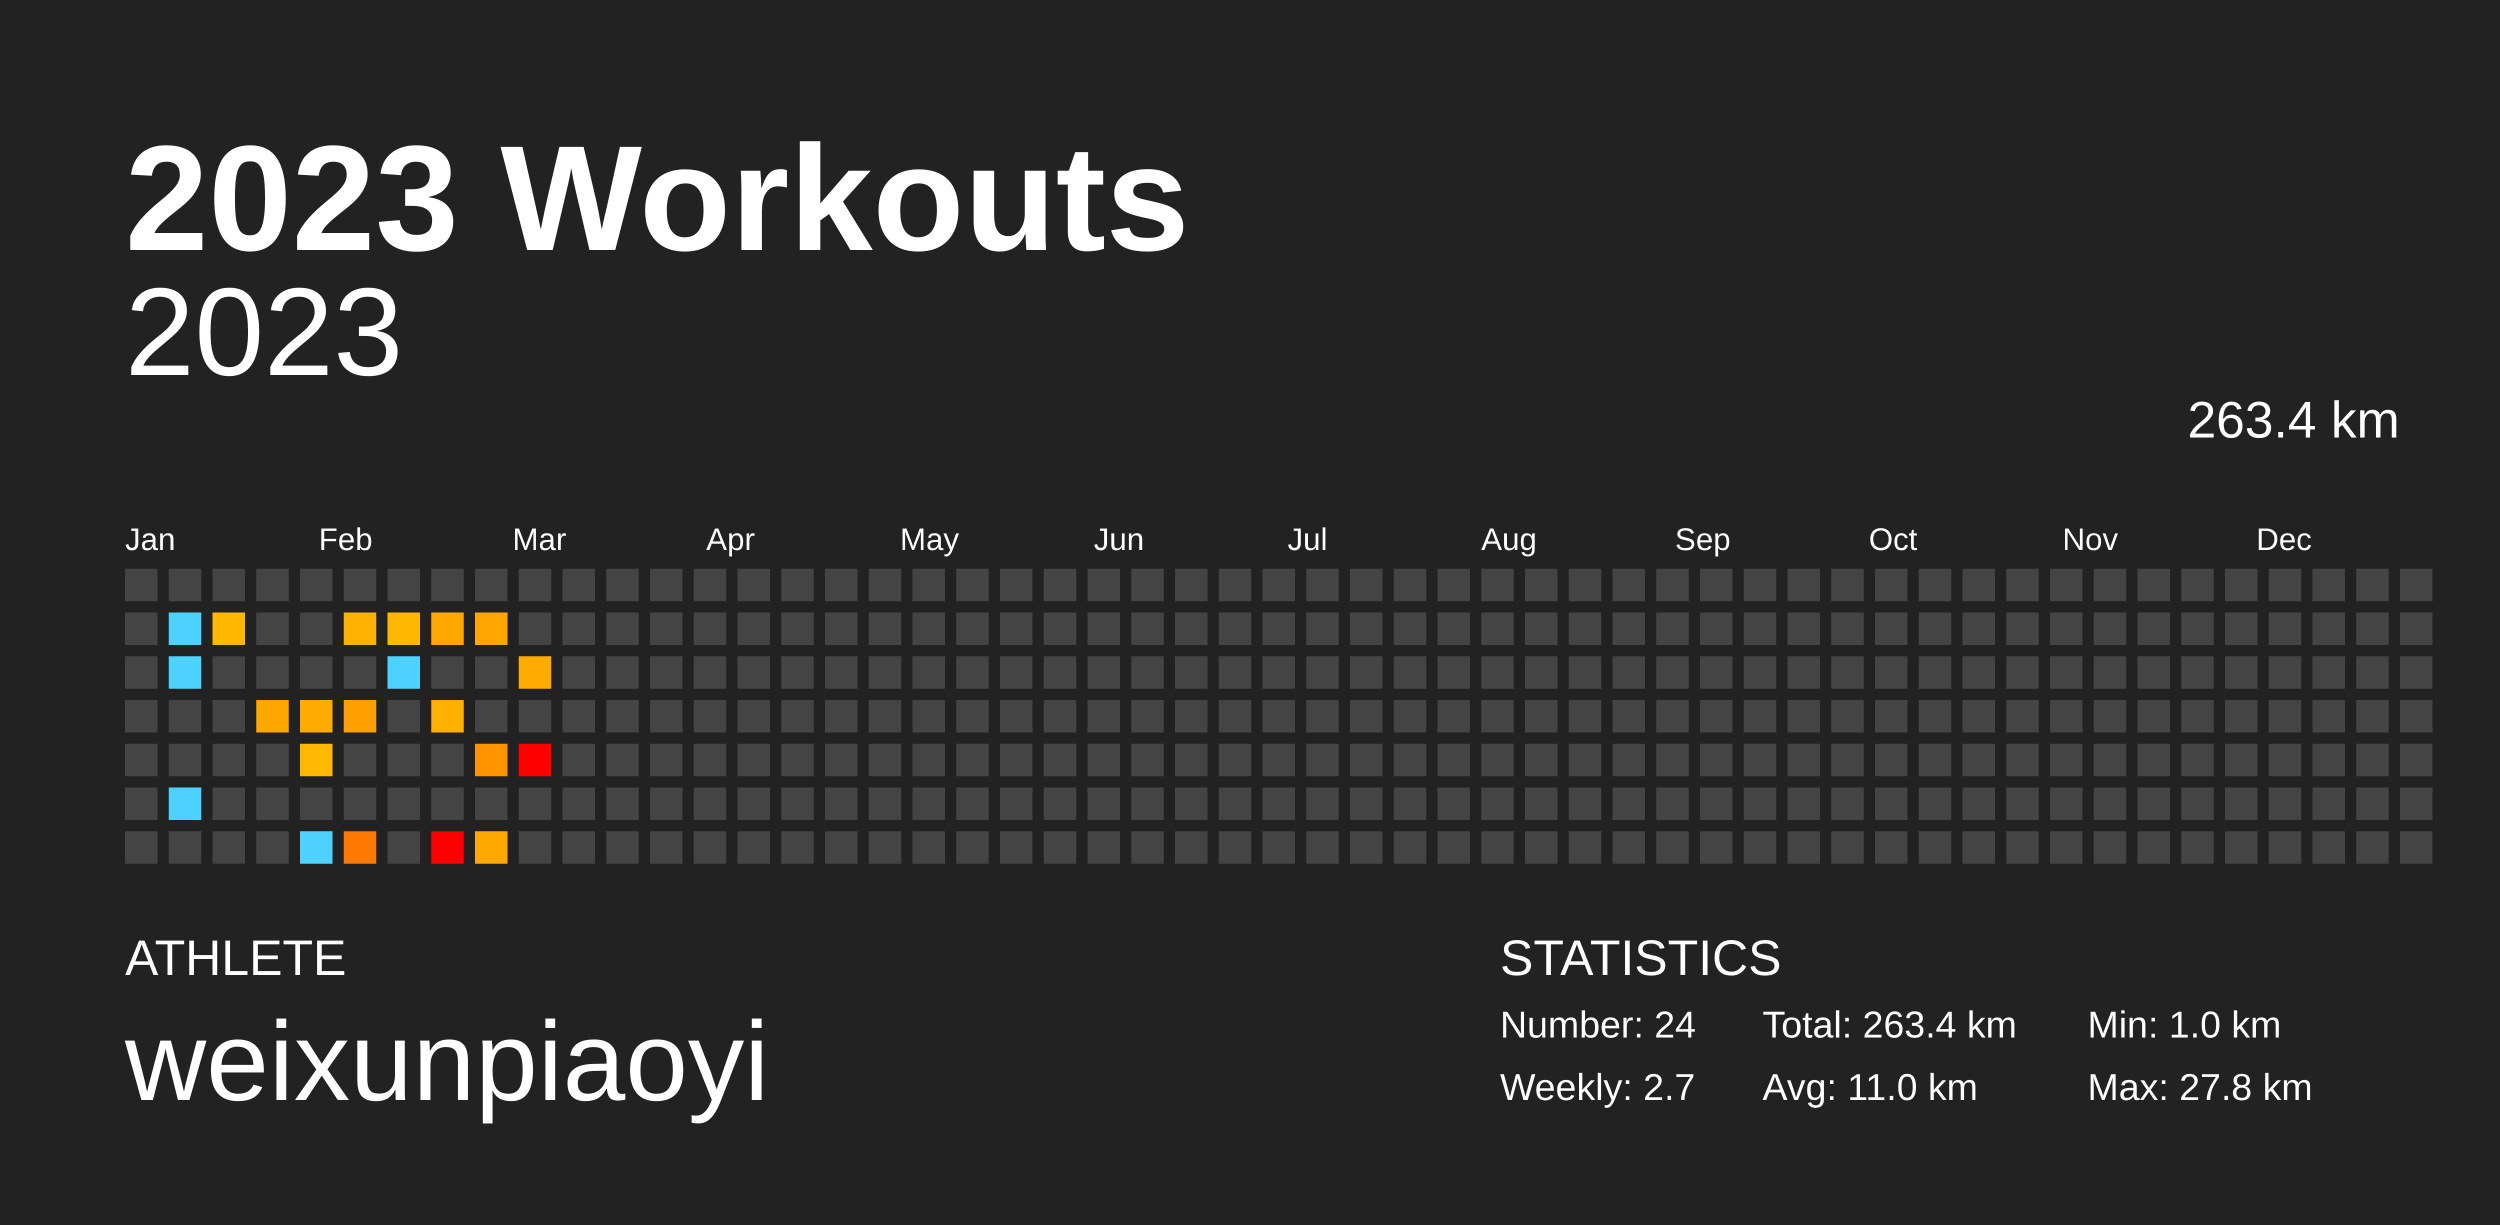
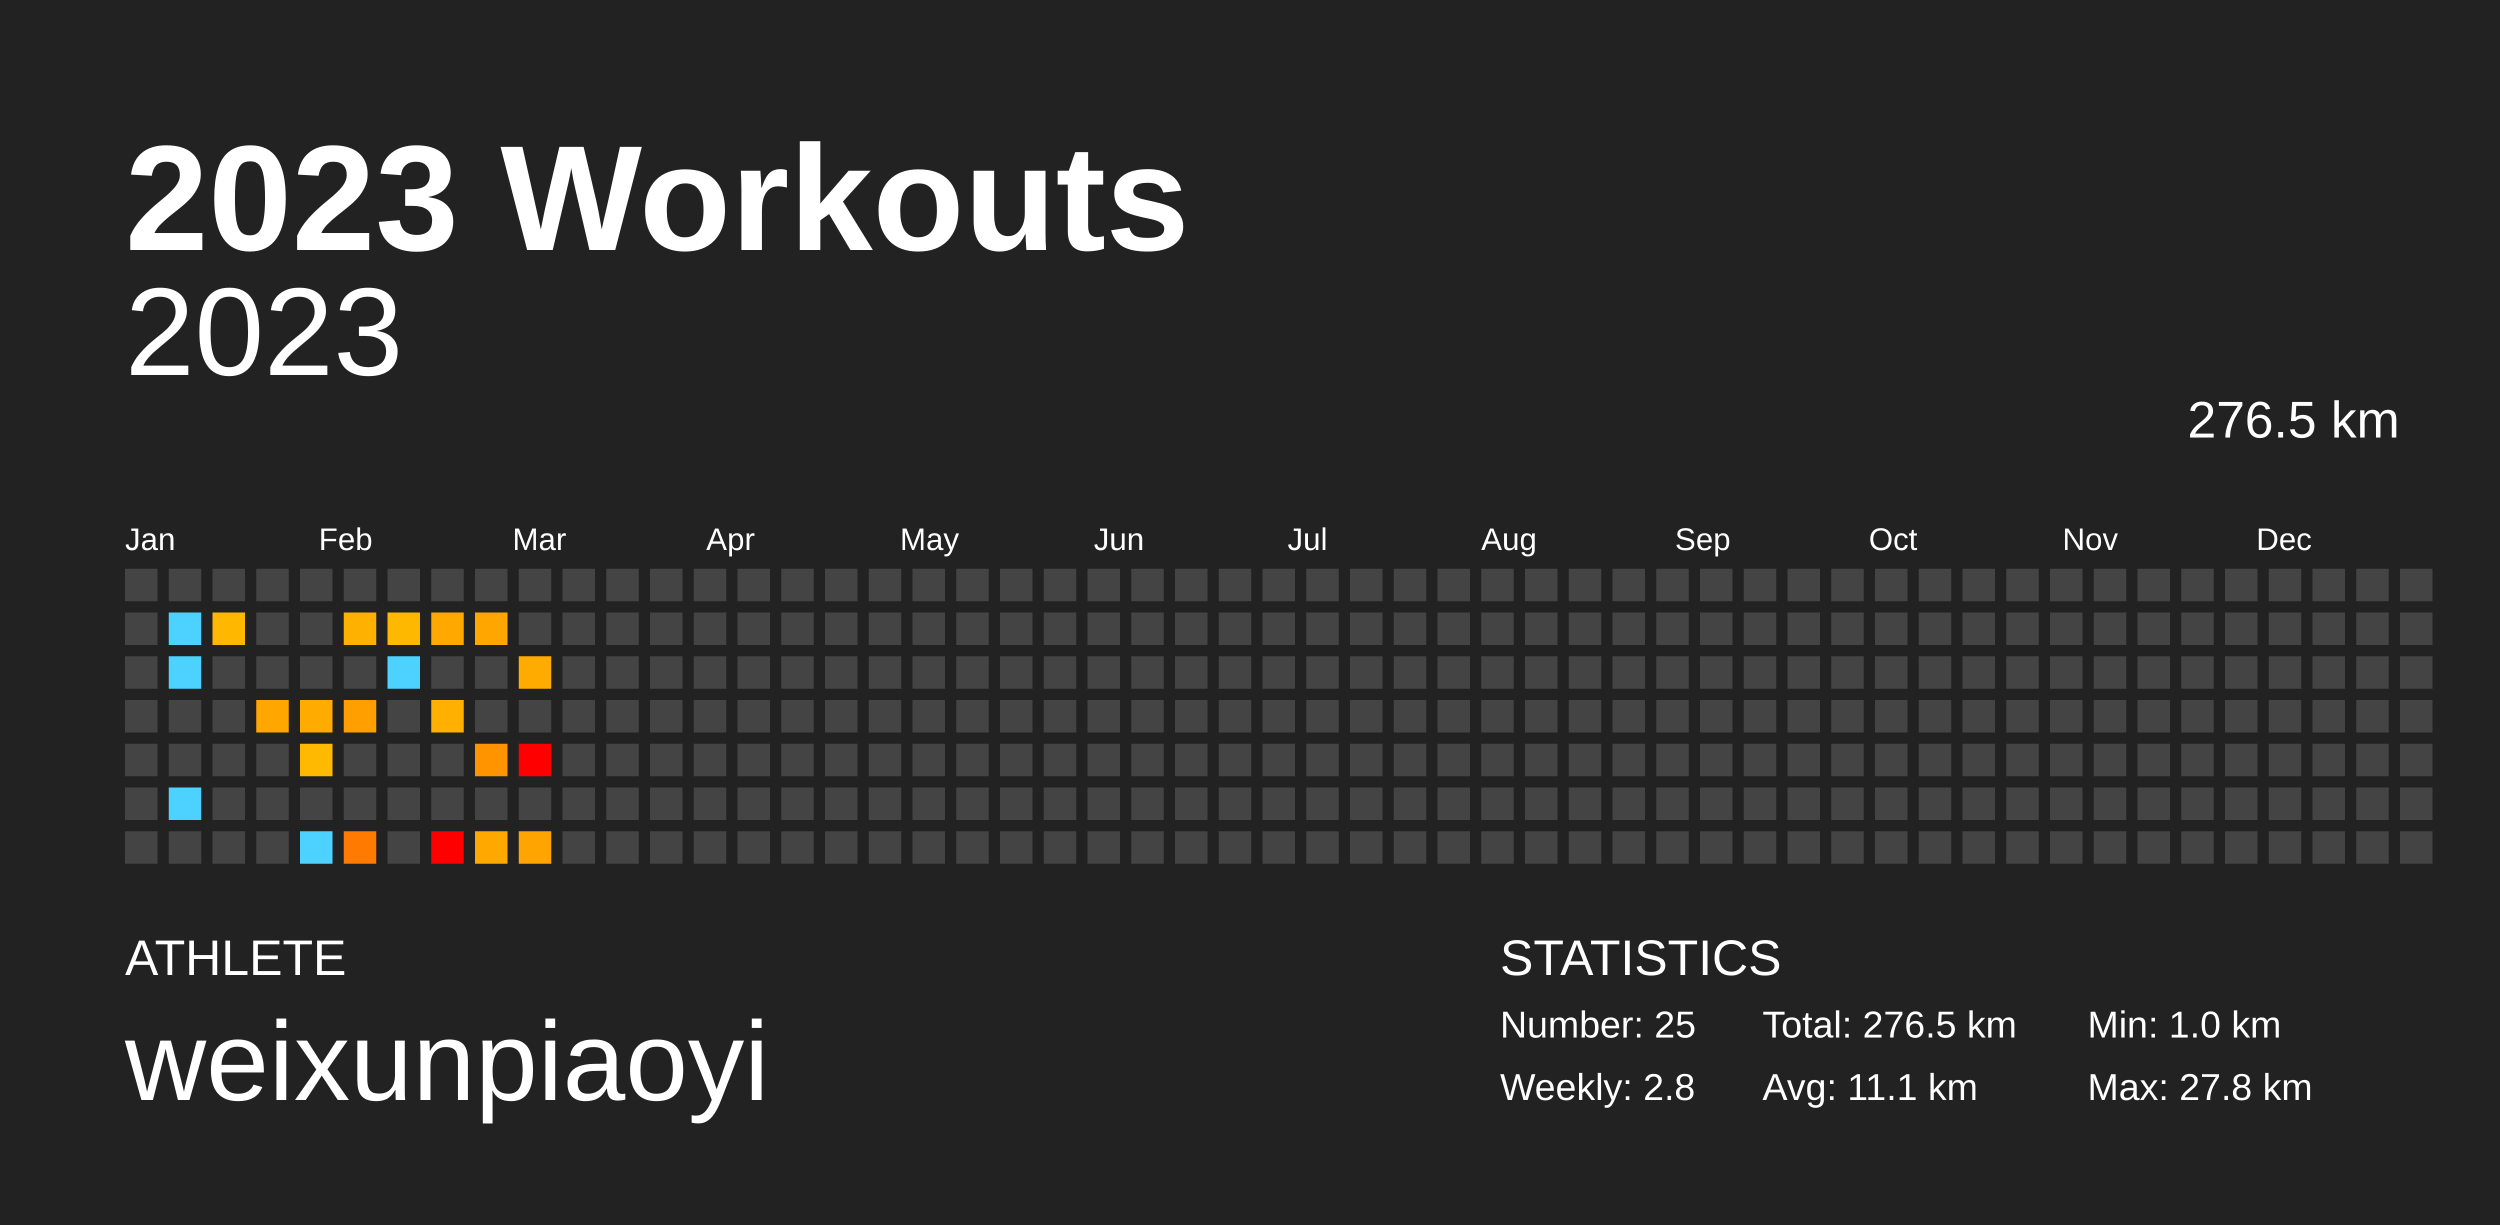
<svg xmlns="http://www.w3.org/2000/svg" baseProfile="full" height="98mm" version="1.1" viewBox="0,0,200,98" width="200mm">
  <defs />
  <rect fill="#222222" height="98" width="200" x="0" y="0" />
  <text fill="#FFFFFF" style="font-size:12px; font-family:Arial; font-weight:bold;" x="10" y="20">2023 Workouts</text>
  <text fill="#FFFFFF" style="font-size:4px; font-family:Arial" x="10" y="78">ATHLETE</text>
  <text fill="#FFFFFF" style="font-size:9px; font-family:Arial" x="10" y="88">weixunpiaoyi</text>
  <text fill="#FFFFFF" style="font-size:4px; font-family:Arial" x="120" y="78">STATISTICS</text>
-   <text fill="#FFFFFF" style="font-size:3px; font-family:Arial" x="120" y="83">Number: 24</text>
-   <text fill="#FFFFFF" style="font-size:3px; font-family:Arial" x="120" y="88">Weekly: 2.7</text>
-   <text fill="#FFFFFF" style="font-size:3px; font-family:Arial" x="141" y="83">Total: 263.4 km</text>
-   <text fill="#FFFFFF" style="font-size:3px; font-family:Arial" x="141" y="88">Avg: 11.0 km</text>
+   <text fill="#FFFFFF" style="font-size:3px; font-family:Arial" x="120" y="83">Number: 25</text>
+   <text fill="#FFFFFF" style="font-size:3px; font-family:Arial" x="120" y="88">Weekly: 2.8</text>
+   <text fill="#FFFFFF" style="font-size:3px; font-family:Arial" x="141" y="83">Total: 276.5 km</text>
+   <text fill="#FFFFFF" style="font-size:3px; font-family:Arial" x="141" y="88">Avg: 11.1 km</text>
  <text fill="#FFFFFF" style="font-size:3px; font-family:Arial" x="167" y="83">Min: 1.0 km</text>
  <text fill="#FFFFFF" style="font-size:3px; font-family:Arial" x="167" y="88">Max: 27.8 km</text>
  <text alignment-baseline="hanging" fill="#FFFFFF" style="font-size:10.0px; font-family:Arial;" x="10" y="30">2023</text>
-   <text alignment-baseline="hanging" fill="#FFFFFF" style="font-size:4.125px; font-family:Arial;" x="175" y="35">263.4 km</text>
+   <text alignment-baseline="hanging" fill="#FFFFFF" style="font-size:4.125px; font-family:Arial;" x="175" y="35">276.5 km</text>
  <text fill="#FFFFFF" style="font-size:2.5px; font-family:Arial" x="10.0" y="44">Jan</text>
  <text fill="#FFFFFF" style="font-size:2.5px; font-family:Arial" x="25.5" y="44">Feb</text>
  <text fill="#FFFFFF" style="font-size:2.5px; font-family:Arial" x="41.0" y="44">Mar</text>
  <text fill="#FFFFFF" style="font-size:2.5px; font-family:Arial" x="56.5" y="44">Apr</text>
  <text fill="#FFFFFF" style="font-size:2.5px; font-family:Arial" x="72.0" y="44">May</text>
  <text fill="#FFFFFF" style="font-size:2.5px; font-family:Arial" x="87.5" y="44">Jun</text>
  <text fill="#FFFFFF" style="font-size:2.5px; font-family:Arial" x="103.0" y="44">Jul</text>
  <text fill="#FFFFFF" style="font-size:2.5px; font-family:Arial" x="118.5" y="44">Aug</text>
  <text fill="#FFFFFF" style="font-size:2.5px; font-family:Arial" x="134.0" y="44">Sep</text>
  <text fill="#FFFFFF" style="font-size:2.5px; font-family:Arial" x="149.5" y="44">Oct</text>
  <text fill="#FFFFFF" style="font-size:2.5px; font-family:Arial" x="165.0" y="44">Nov</text>
  <text fill="#FFFFFF" style="font-size:2.5px; font-family:Arial" x="180.5" y="44">Dec</text>
  <rect fill="#444444" height="2.6" width="2.6" x="10.0" y="45.5" />
  <rect fill="#444444" height="2.6" width="2.6" x="10.0" y="49.0" />
  <rect fill="#444444" height="2.6" width="2.6" x="10.0" y="52.5" />
  <rect fill="#444444" height="2.6" width="2.6" x="10.0" y="56.0" />
  <rect fill="#444444" height="2.6" width="2.6" x="10.0" y="59.5" />
  <rect fill="#444444" height="2.6" width="2.6" x="10.0" y="63.0" />
  <rect fill="#444444" height="2.6" width="2.6" x="10.0" y="66.5" />
  <rect fill="#444444" height="2.6" width="2.6" x="13.5" y="45.5" />
  <rect fill="#4dd2ff" height="2.6" width="2.6" x="13.5" y="49.0" />
  <rect fill="#4dd2ff" height="2.6" width="2.6" x="13.5" y="52.5" />
  <rect fill="#444444" height="2.6" width="2.6" x="13.5" y="56.0" />
  <rect fill="#444444" height="2.6" width="2.6" x="13.5" y="59.5" />
  <rect fill="#4dd2ff" height="2.6" width="2.6" x="13.5" y="63.0" />
  <rect fill="#444444" height="2.6" width="2.6" x="13.5" y="66.5" />
  <rect fill="#444444" height="2.6" width="2.6" x="17.0" y="45.5" />
  <rect fill="#ffb700" height="2.6" width="2.6" x="17.0" y="49.0" />
  <rect fill="#444444" height="2.6" width="2.6" x="17.0" y="52.5" />
  <rect fill="#444444" height="2.6" width="2.6" x="17.0" y="56.0" />
  <rect fill="#444444" height="2.6" width="2.6" x="17.0" y="59.5" />
  <rect fill="#444444" height="2.6" width="2.6" x="17.0" y="63.0" />
  <rect fill="#444444" height="2.6" width="2.6" x="17.0" y="66.5" />
  <rect fill="#444444" height="2.6" width="2.6" x="20.5" y="45.5" />
  <rect fill="#444444" height="2.6" width="2.6" x="20.5" y="49.0" />
  <rect fill="#444444" height="2.6" width="2.6" x="20.5" y="52.5" />
  <rect fill="#ffa600" height="2.6" width="2.6" x="20.5" y="56.0" />
  <rect fill="#444444" height="2.6" width="2.6" x="20.5" y="59.5" />
  <rect fill="#444444" height="2.6" width="2.6" x="20.5" y="63.0" />
  <rect fill="#444444" height="2.6" width="2.6" x="20.5" y="66.5" />
  <rect fill="#444444" height="2.6" width="2.6" x="24.0" y="45.5" />
  <rect fill="#444444" height="2.6" width="2.6" x="24.0" y="49.0" />
  <rect fill="#444444" height="2.6" width="2.6" x="24.0" y="52.5" />
  <rect fill="#ffab00" height="2.6" width="2.6" x="24.0" y="56.0" />
  <rect fill="#ffb900" height="2.6" width="2.6" x="24.0" y="59.5" />
  <rect fill="#444444" height="2.6" width="2.6" x="24.0" y="63.0" />
  <rect fill="#4dd2ff" height="2.6" width="2.6" x="24.0" y="66.5" />
  <rect fill="#444444" height="2.6" width="2.6" x="27.5" y="45.5" />
  <rect fill="#ffb100" height="2.6" width="2.6" x="27.5" y="49.0" />
  <rect fill="#444444" height="2.6" width="2.6" x="27.5" y="52.5" />
  <rect fill="#ff9f00" height="2.6" width="2.6" x="27.5" y="56.0" />
  <rect fill="#444444" height="2.6" width="2.6" x="27.5" y="59.5" />
  <rect fill="#444444" height="2.6" width="2.6" x="27.5" y="63.0" />
  <rect fill="#ff7a00" height="2.6" width="2.6" x="27.5" y="66.5" />
  <rect fill="#444444" height="2.6" width="2.6" x="31.0" y="45.5" />
  <rect fill="#ffb800" height="2.6" width="2.6" x="31.0" y="49.0" />
  <rect fill="#4dd2ff" height="2.6" width="2.6" x="31.0" y="52.5" />
  <rect fill="#444444" height="2.6" width="2.6" x="31.0" y="56.0" />
  <rect fill="#444444" height="2.6" width="2.6" x="31.0" y="59.5" />
  <rect fill="#444444" height="2.6" width="2.6" x="31.0" y="63.0" />
  <rect fill="#444444" height="2.6" width="2.6" x="31.0" y="66.5" />
  <rect fill="#444444" height="2.6" width="2.6" x="34.5" y="45.5" />
  <rect fill="#ffa900" height="2.6" width="2.6" x="34.5" y="49.0" />
  <rect fill="#444444" height="2.6" width="2.6" x="34.5" y="52.5" />
  <rect fill="#ffb000" height="2.6" width="2.6" x="34.5" y="56.0" />
  <rect fill="#444444" height="2.6" width="2.6" x="34.5" y="59.5" />
  <rect fill="#444444" height="2.6" width="2.6" x="34.5" y="63.0" />
  <rect fill="red" height="2.6" width="2.6" x="34.5" y="66.5" />
  <rect fill="#444444" height="2.6" width="2.6" x="38.0" y="45.5" />
  <rect fill="#ffa700" height="2.6" width="2.6" x="38.0" y="49.0" />
  <rect fill="#444444" height="2.6" width="2.6" x="38.0" y="52.5" />
  <rect fill="#444444" height="2.6" width="2.6" x="38.0" y="56.0" />
  <rect fill="#ff9300" height="2.6" width="2.6" x="38.0" y="59.5" />
  <rect fill="#444444" height="2.6" width="2.6" x="38.0" y="63.0" />
  <rect fill="#ffa900" height="2.6" width="2.6" x="38.0" y="66.5" />
  <rect fill="#444444" height="2.6" width="2.6" x="41.5" y="45.5" />
  <rect fill="#444444" height="2.6" width="2.6" x="41.5" y="49.0" />
  <rect fill="#ffab00" height="2.6" width="2.6" x="41.5" y="52.5" />
  <rect fill="#444444" height="2.6" width="2.6" x="41.5" y="56.0" />
  <rect fill="red" height="2.6" width="2.6" x="41.5" y="59.5" />
  <rect fill="#444444" height="2.6" width="2.6" x="41.5" y="63.0" />
-   <rect fill="#444444" height="2.6" width="2.6" x="41.5" y="66.5" />
+   <rect fill="#ffa400" height="2.6" width="2.6" x="41.5" y="66.5" />
  <rect fill="#444444" height="2.6" width="2.6" x="45.0" y="45.5" />
  <rect fill="#444444" height="2.6" width="2.6" x="45.0" y="49.0" />
  <rect fill="#444444" height="2.6" width="2.6" x="45.0" y="52.5" />
  <rect fill="#444444" height="2.6" width="2.6" x="45.0" y="56.0" />
  <rect fill="#444444" height="2.6" width="2.6" x="45.0" y="59.5" />
  <rect fill="#444444" height="2.6" width="2.6" x="45.0" y="63.0" />
  <rect fill="#444444" height="2.6" width="2.6" x="45.0" y="66.5" />
  <rect fill="#444444" height="2.6" width="2.6" x="48.5" y="45.5" />
  <rect fill="#444444" height="2.6" width="2.6" x="48.5" y="49.0" />
  <rect fill="#444444" height="2.6" width="2.6" x="48.5" y="52.5" />
  <rect fill="#444444" height="2.6" width="2.6" x="48.5" y="56.0" />
  <rect fill="#444444" height="2.6" width="2.6" x="48.5" y="59.5" />
  <rect fill="#444444" height="2.6" width="2.6" x="48.5" y="63.0" />
  <rect fill="#444444" height="2.6" width="2.6" x="48.5" y="66.5" />
  <rect fill="#444444" height="2.6" width="2.6" x="52.0" y="45.5" />
  <rect fill="#444444" height="2.6" width="2.6" x="52.0" y="49.0" />
  <rect fill="#444444" height="2.6" width="2.6" x="52.0" y="52.5" />
  <rect fill="#444444" height="2.6" width="2.6" x="52.0" y="56.0" />
  <rect fill="#444444" height="2.6" width="2.6" x="52.0" y="59.5" />
  <rect fill="#444444" height="2.6" width="2.6" x="52.0" y="63.0" />
  <rect fill="#444444" height="2.6" width="2.6" x="52.0" y="66.5" />
  <rect fill="#444444" height="2.6" width="2.6" x="55.5" y="45.5" />
  <rect fill="#444444" height="2.6" width="2.6" x="55.5" y="49.0" />
  <rect fill="#444444" height="2.6" width="2.6" x="55.5" y="52.5" />
  <rect fill="#444444" height="2.6" width="2.6" x="55.5" y="56.0" />
  <rect fill="#444444" height="2.6" width="2.6" x="55.5" y="59.5" />
  <rect fill="#444444" height="2.6" width="2.6" x="55.5" y="63.0" />
  <rect fill="#444444" height="2.6" width="2.6" x="55.5" y="66.5" />
  <rect fill="#444444" height="2.6" width="2.6" x="59.0" y="45.5" />
  <rect fill="#444444" height="2.6" width="2.6" x="59.0" y="49.0" />
  <rect fill="#444444" height="2.6" width="2.6" x="59.0" y="52.5" />
  <rect fill="#444444" height="2.6" width="2.6" x="59.0" y="56.0" />
  <rect fill="#444444" height="2.6" width="2.6" x="59.0" y="59.5" />
  <rect fill="#444444" height="2.6" width="2.6" x="59.0" y="63.0" />
  <rect fill="#444444" height="2.6" width="2.6" x="59.0" y="66.5" />
  <rect fill="#444444" height="2.6" width="2.6" x="62.5" y="45.5" />
  <rect fill="#444444" height="2.6" width="2.6" x="62.5" y="49.0" />
  <rect fill="#444444" height="2.6" width="2.6" x="62.5" y="52.5" />
  <rect fill="#444444" height="2.6" width="2.6" x="62.5" y="56.0" />
  <rect fill="#444444" height="2.6" width="2.6" x="62.5" y="59.5" />
  <rect fill="#444444" height="2.6" width="2.6" x="62.5" y="63.0" />
  <rect fill="#444444" height="2.6" width="2.6" x="62.5" y="66.5" />
  <rect fill="#444444" height="2.6" width="2.6" x="66.0" y="45.5" />
  <rect fill="#444444" height="2.6" width="2.6" x="66.0" y="49.0" />
  <rect fill="#444444" height="2.6" width="2.6" x="66.0" y="52.5" />
  <rect fill="#444444" height="2.6" width="2.6" x="66.0" y="56.0" />
  <rect fill="#444444" height="2.6" width="2.6" x="66.0" y="59.5" />
  <rect fill="#444444" height="2.6" width="2.6" x="66.0" y="63.0" />
  <rect fill="#444444" height="2.6" width="2.6" x="66.0" y="66.5" />
  <rect fill="#444444" height="2.6" width="2.6" x="69.5" y="45.5" />
  <rect fill="#444444" height="2.6" width="2.6" x="69.5" y="49.0" />
  <rect fill="#444444" height="2.6" width="2.6" x="69.5" y="52.5" />
  <rect fill="#444444" height="2.6" width="2.6" x="69.5" y="56.0" />
  <rect fill="#444444" height="2.6" width="2.6" x="69.5" y="59.5" />
  <rect fill="#444444" height="2.6" width="2.6" x="69.5" y="63.0" />
  <rect fill="#444444" height="2.6" width="2.6" x="69.5" y="66.5" />
  <rect fill="#444444" height="2.6" width="2.6" x="73.0" y="45.5" />
  <rect fill="#444444" height="2.6" width="2.6" x="73.0" y="49.0" />
  <rect fill="#444444" height="2.6" width="2.6" x="73.0" y="52.5" />
  <rect fill="#444444" height="2.6" width="2.6" x="73.0" y="56.0" />
  <rect fill="#444444" height="2.6" width="2.6" x="73.0" y="59.5" />
  <rect fill="#444444" height="2.6" width="2.6" x="73.0" y="63.0" />
  <rect fill="#444444" height="2.6" width="2.6" x="73.0" y="66.5" />
  <rect fill="#444444" height="2.6" width="2.6" x="76.5" y="45.5" />
  <rect fill="#444444" height="2.6" width="2.6" x="76.5" y="49.0" />
  <rect fill="#444444" height="2.6" width="2.6" x="76.5" y="52.5" />
  <rect fill="#444444" height="2.6" width="2.6" x="76.5" y="56.0" />
  <rect fill="#444444" height="2.6" width="2.6" x="76.5" y="59.5" />
  <rect fill="#444444" height="2.6" width="2.6" x="76.5" y="63.0" />
  <rect fill="#444444" height="2.6" width="2.6" x="76.5" y="66.5" />
  <rect fill="#444444" height="2.6" width="2.6" x="80.0" y="45.5" />
  <rect fill="#444444" height="2.6" width="2.6" x="80.0" y="49.0" />
  <rect fill="#444444" height="2.6" width="2.6" x="80.0" y="52.5" />
  <rect fill="#444444" height="2.6" width="2.6" x="80.0" y="56.0" />
  <rect fill="#444444" height="2.6" width="2.6" x="80.0" y="59.5" />
  <rect fill="#444444" height="2.6" width="2.6" x="80.0" y="63.0" />
  <rect fill="#444444" height="2.6" width="2.6" x="80.0" y="66.5" />
  <rect fill="#444444" height="2.6" width="2.6" x="83.5" y="45.5" />
  <rect fill="#444444" height="2.6" width="2.6" x="83.5" y="49.0" />
  <rect fill="#444444" height="2.6" width="2.6" x="83.5" y="52.5" />
  <rect fill="#444444" height="2.6" width="2.6" x="83.5" y="56.0" />
  <rect fill="#444444" height="2.6" width="2.6" x="83.5" y="59.5" />
  <rect fill="#444444" height="2.6" width="2.6" x="83.5" y="63.0" />
  <rect fill="#444444" height="2.6" width="2.6" x="83.5" y="66.5" />
  <rect fill="#444444" height="2.6" width="2.6" x="87.0" y="45.5" />
  <rect fill="#444444" height="2.6" width="2.6" x="87.0" y="49.0" />
  <rect fill="#444444" height="2.6" width="2.6" x="87.0" y="52.5" />
  <rect fill="#444444" height="2.6" width="2.6" x="87.0" y="56.0" />
  <rect fill="#444444" height="2.6" width="2.6" x="87.0" y="59.5" />
  <rect fill="#444444" height="2.6" width="2.6" x="87.0" y="63.0" />
  <rect fill="#444444" height="2.6" width="2.6" x="87.0" y="66.5" />
  <rect fill="#444444" height="2.6" width="2.6" x="90.5" y="45.5" />
  <rect fill="#444444" height="2.6" width="2.6" x="90.5" y="49.0" />
  <rect fill="#444444" height="2.6" width="2.6" x="90.5" y="52.5" />
  <rect fill="#444444" height="2.6" width="2.6" x="90.5" y="56.0" />
  <rect fill="#444444" height="2.6" width="2.6" x="90.5" y="59.5" />
  <rect fill="#444444" height="2.6" width="2.6" x="90.5" y="63.0" />
  <rect fill="#444444" height="2.6" width="2.6" x="90.5" y="66.5" />
  <rect fill="#444444" height="2.6" width="2.6" x="94.0" y="45.5" />
  <rect fill="#444444" height="2.6" width="2.6" x="94.0" y="49.0" />
  <rect fill="#444444" height="2.6" width="2.6" x="94.0" y="52.5" />
  <rect fill="#444444" height="2.6" width="2.6" x="94.0" y="56.0" />
  <rect fill="#444444" height="2.6" width="2.6" x="94.0" y="59.5" />
  <rect fill="#444444" height="2.6" width="2.6" x="94.0" y="63.0" />
  <rect fill="#444444" height="2.6" width="2.6" x="94.0" y="66.5" />
  <rect fill="#444444" height="2.6" width="2.6" x="97.5" y="45.5" />
  <rect fill="#444444" height="2.6" width="2.6" x="97.5" y="49.0" />
  <rect fill="#444444" height="2.6" width="2.6" x="97.5" y="52.5" />
  <rect fill="#444444" height="2.6" width="2.6" x="97.5" y="56.0" />
  <rect fill="#444444" height="2.6" width="2.6" x="97.5" y="59.5" />
  <rect fill="#444444" height="2.6" width="2.6" x="97.5" y="63.0" />
  <rect fill="#444444" height="2.6" width="2.6" x="97.5" y="66.5" />
  <rect fill="#444444" height="2.6" width="2.6" x="101.0" y="45.5" />
  <rect fill="#444444" height="2.6" width="2.6" x="101.0" y="49.0" />
  <rect fill="#444444" height="2.6" width="2.6" x="101.0" y="52.5" />
  <rect fill="#444444" height="2.6" width="2.6" x="101.0" y="56.0" />
  <rect fill="#444444" height="2.6" width="2.6" x="101.0" y="59.5" />
  <rect fill="#444444" height="2.6" width="2.6" x="101.0" y="63.0" />
  <rect fill="#444444" height="2.6" width="2.6" x="101.0" y="66.5" />
  <rect fill="#444444" height="2.6" width="2.6" x="104.5" y="45.5" />
  <rect fill="#444444" height="2.6" width="2.6" x="104.5" y="49.0" />
  <rect fill="#444444" height="2.6" width="2.6" x="104.5" y="52.5" />
  <rect fill="#444444" height="2.6" width="2.6" x="104.5" y="56.0" />
  <rect fill="#444444" height="2.6" width="2.6" x="104.5" y="59.5" />
  <rect fill="#444444" height="2.6" width="2.6" x="104.5" y="63.0" />
  <rect fill="#444444" height="2.6" width="2.6" x="104.5" y="66.5" />
  <rect fill="#444444" height="2.6" width="2.6" x="108.0" y="45.5" />
  <rect fill="#444444" height="2.6" width="2.6" x="108.0" y="49.0" />
  <rect fill="#444444" height="2.6" width="2.6" x="108.0" y="52.5" />
  <rect fill="#444444" height="2.6" width="2.6" x="108.0" y="56.0" />
  <rect fill="#444444" height="2.6" width="2.6" x="108.0" y="59.5" />
  <rect fill="#444444" height="2.6" width="2.6" x="108.0" y="63.0" />
  <rect fill="#444444" height="2.6" width="2.6" x="108.0" y="66.5" />
  <rect fill="#444444" height="2.6" width="2.6" x="111.5" y="45.5" />
  <rect fill="#444444" height="2.6" width="2.6" x="111.5" y="49.0" />
  <rect fill="#444444" height="2.6" width="2.6" x="111.5" y="52.5" />
  <rect fill="#444444" height="2.6" width="2.6" x="111.5" y="56.0" />
  <rect fill="#444444" height="2.6" width="2.6" x="111.5" y="59.5" />
  <rect fill="#444444" height="2.6" width="2.6" x="111.5" y="63.0" />
  <rect fill="#444444" height="2.6" width="2.6" x="111.5" y="66.5" />
  <rect fill="#444444" height="2.6" width="2.6" x="115.0" y="45.5" />
  <rect fill="#444444" height="2.6" width="2.6" x="115.0" y="49.0" />
  <rect fill="#444444" height="2.6" width="2.6" x="115.0" y="52.5" />
  <rect fill="#444444" height="2.6" width="2.6" x="115.0" y="56.0" />
  <rect fill="#444444" height="2.6" width="2.6" x="115.0" y="59.5" />
  <rect fill="#444444" height="2.6" width="2.6" x="115.0" y="63.0" />
  <rect fill="#444444" height="2.6" width="2.6" x="115.0" y="66.5" />
  <rect fill="#444444" height="2.6" width="2.6" x="118.5" y="45.5" />
  <rect fill="#444444" height="2.6" width="2.6" x="118.5" y="49.0" />
  <rect fill="#444444" height="2.6" width="2.6" x="118.5" y="52.5" />
  <rect fill="#444444" height="2.6" width="2.6" x="118.5" y="56.0" />
  <rect fill="#444444" height="2.6" width="2.6" x="118.5" y="59.5" />
  <rect fill="#444444" height="2.6" width="2.6" x="118.5" y="63.0" />
  <rect fill="#444444" height="2.6" width="2.6" x="118.5" y="66.5" />
  <rect fill="#444444" height="2.6" width="2.6" x="122.0" y="45.5" />
  <rect fill="#444444" height="2.6" width="2.6" x="122.0" y="49.0" />
  <rect fill="#444444" height="2.6" width="2.6" x="122.0" y="52.5" />
  <rect fill="#444444" height="2.6" width="2.6" x="122.0" y="56.0" />
  <rect fill="#444444" height="2.6" width="2.6" x="122.0" y="59.5" />
  <rect fill="#444444" height="2.6" width="2.6" x="122.0" y="63.0" />
  <rect fill="#444444" height="2.6" width="2.6" x="122.0" y="66.5" />
  <rect fill="#444444" height="2.6" width="2.6" x="125.5" y="45.5" />
  <rect fill="#444444" height="2.6" width="2.6" x="125.5" y="49.0" />
  <rect fill="#444444" height="2.6" width="2.6" x="125.5" y="52.5" />
  <rect fill="#444444" height="2.6" width="2.6" x="125.5" y="56.0" />
  <rect fill="#444444" height="2.6" width="2.6" x="125.5" y="59.5" />
  <rect fill="#444444" height="2.6" width="2.6" x="125.5" y="63.0" />
  <rect fill="#444444" height="2.6" width="2.6" x="125.5" y="66.5" />
  <rect fill="#444444" height="2.6" width="2.6" x="129.0" y="45.5" />
  <rect fill="#444444" height="2.6" width="2.6" x="129.0" y="49.0" />
  <rect fill="#444444" height="2.6" width="2.6" x="129.0" y="52.5" />
  <rect fill="#444444" height="2.6" width="2.6" x="129.0" y="56.0" />
  <rect fill="#444444" height="2.6" width="2.6" x="129.0" y="59.5" />
  <rect fill="#444444" height="2.6" width="2.6" x="129.0" y="63.0" />
  <rect fill="#444444" height="2.6" width="2.6" x="129.0" y="66.5" />
  <rect fill="#444444" height="2.6" width="2.6" x="132.5" y="45.5" />
  <rect fill="#444444" height="2.6" width="2.6" x="132.5" y="49.0" />
  <rect fill="#444444" height="2.6" width="2.6" x="132.5" y="52.5" />
  <rect fill="#444444" height="2.6" width="2.6" x="132.5" y="56.0" />
  <rect fill="#444444" height="2.6" width="2.6" x="132.5" y="59.5" />
  <rect fill="#444444" height="2.6" width="2.6" x="132.5" y="63.0" />
  <rect fill="#444444" height="2.6" width="2.6" x="132.5" y="66.5" />
  <rect fill="#444444" height="2.6" width="2.6" x="136.0" y="45.5" />
  <rect fill="#444444" height="2.6" width="2.6" x="136.0" y="49.0" />
  <rect fill="#444444" height="2.6" width="2.6" x="136.0" y="52.5" />
  <rect fill="#444444" height="2.6" width="2.6" x="136.0" y="56.0" />
  <rect fill="#444444" height="2.6" width="2.6" x="136.0" y="59.5" />
  <rect fill="#444444" height="2.6" width="2.6" x="136.0" y="63.0" />
  <rect fill="#444444" height="2.6" width="2.6" x="136.0" y="66.5" />
  <rect fill="#444444" height="2.6" width="2.6" x="139.5" y="45.5" />
  <rect fill="#444444" height="2.6" width="2.6" x="139.5" y="49.0" />
  <rect fill="#444444" height="2.6" width="2.6" x="139.5" y="52.5" />
  <rect fill="#444444" height="2.6" width="2.6" x="139.5" y="56.0" />
  <rect fill="#444444" height="2.6" width="2.6" x="139.5" y="59.5" />
  <rect fill="#444444" height="2.6" width="2.6" x="139.5" y="63.0" />
  <rect fill="#444444" height="2.6" width="2.6" x="139.5" y="66.5" />
  <rect fill="#444444" height="2.6" width="2.6" x="143.0" y="45.5" />
  <rect fill="#444444" height="2.6" width="2.6" x="143.0" y="49.0" />
  <rect fill="#444444" height="2.6" width="2.6" x="143.0" y="52.5" />
  <rect fill="#444444" height="2.6" width="2.6" x="143.0" y="56.0" />
  <rect fill="#444444" height="2.6" width="2.6" x="143.0" y="59.5" />
  <rect fill="#444444" height="2.6" width="2.6" x="143.0" y="63.0" />
  <rect fill="#444444" height="2.6" width="2.6" x="143.0" y="66.5" />
  <rect fill="#444444" height="2.6" width="2.6" x="146.5" y="45.5" />
  <rect fill="#444444" height="2.6" width="2.6" x="146.5" y="49.0" />
  <rect fill="#444444" height="2.6" width="2.6" x="146.5" y="52.5" />
  <rect fill="#444444" height="2.6" width="2.6" x="146.5" y="56.0" />
  <rect fill="#444444" height="2.6" width="2.6" x="146.5" y="59.5" />
  <rect fill="#444444" height="2.6" width="2.6" x="146.5" y="63.0" />
  <rect fill="#444444" height="2.6" width="2.6" x="146.5" y="66.5" />
  <rect fill="#444444" height="2.6" width="2.6" x="150.0" y="45.5" />
  <rect fill="#444444" height="2.6" width="2.6" x="150.0" y="49.0" />
  <rect fill="#444444" height="2.6" width="2.6" x="150.0" y="52.5" />
  <rect fill="#444444" height="2.6" width="2.6" x="150.0" y="56.0" />
  <rect fill="#444444" height="2.6" width="2.6" x="150.0" y="59.5" />
  <rect fill="#444444" height="2.6" width="2.6" x="150.0" y="63.0" />
  <rect fill="#444444" height="2.6" width="2.6" x="150.0" y="66.5" />
  <rect fill="#444444" height="2.6" width="2.6" x="153.5" y="45.5" />
  <rect fill="#444444" height="2.6" width="2.6" x="153.5" y="49.0" />
  <rect fill="#444444" height="2.6" width="2.6" x="153.5" y="52.5" />
  <rect fill="#444444" height="2.6" width="2.6" x="153.5" y="56.0" />
  <rect fill="#444444" height="2.6" width="2.6" x="153.5" y="59.5" />
  <rect fill="#444444" height="2.6" width="2.6" x="153.5" y="63.0" />
  <rect fill="#444444" height="2.6" width="2.6" x="153.5" y="66.5" />
  <rect fill="#444444" height="2.6" width="2.6" x="157.0" y="45.5" />
  <rect fill="#444444" height="2.6" width="2.6" x="157.0" y="49.0" />
  <rect fill="#444444" height="2.6" width="2.6" x="157.0" y="52.5" />
  <rect fill="#444444" height="2.6" width="2.6" x="157.0" y="56.0" />
  <rect fill="#444444" height="2.6" width="2.6" x="157.0" y="59.5" />
  <rect fill="#444444" height="2.6" width="2.6" x="157.0" y="63.0" />
  <rect fill="#444444" height="2.6" width="2.6" x="157.0" y="66.5" />
  <rect fill="#444444" height="2.6" width="2.6" x="160.5" y="45.5" />
  <rect fill="#444444" height="2.6" width="2.6" x="160.5" y="49.0" />
  <rect fill="#444444" height="2.6" width="2.6" x="160.5" y="52.5" />
  <rect fill="#444444" height="2.6" width="2.6" x="160.5" y="56.0" />
  <rect fill="#444444" height="2.6" width="2.6" x="160.5" y="59.5" />
  <rect fill="#444444" height="2.6" width="2.6" x="160.5" y="63.0" />
  <rect fill="#444444" height="2.6" width="2.6" x="160.5" y="66.5" />
  <rect fill="#444444" height="2.6" width="2.6" x="164.0" y="45.5" />
  <rect fill="#444444" height="2.6" width="2.6" x="164.0" y="49.0" />
  <rect fill="#444444" height="2.6" width="2.6" x="164.0" y="52.5" />
  <rect fill="#444444" height="2.6" width="2.6" x="164.0" y="56.0" />
  <rect fill="#444444" height="2.6" width="2.6" x="164.0" y="59.5" />
  <rect fill="#444444" height="2.6" width="2.6" x="164.0" y="63.0" />
  <rect fill="#444444" height="2.6" width="2.6" x="164.0" y="66.5" />
  <rect fill="#444444" height="2.6" width="2.6" x="167.5" y="45.5" />
  <rect fill="#444444" height="2.6" width="2.6" x="167.5" y="49.0" />
  <rect fill="#444444" height="2.6" width="2.6" x="167.5" y="52.5" />
  <rect fill="#444444" height="2.6" width="2.6" x="167.5" y="56.0" />
  <rect fill="#444444" height="2.6" width="2.6" x="167.5" y="59.5" />
  <rect fill="#444444" height="2.6" width="2.6" x="167.5" y="63.0" />
  <rect fill="#444444" height="2.6" width="2.6" x="167.5" y="66.5" />
  <rect fill="#444444" height="2.6" width="2.6" x="171.0" y="45.5" />
  <rect fill="#444444" height="2.6" width="2.6" x="171.0" y="49.0" />
  <rect fill="#444444" height="2.6" width="2.6" x="171.0" y="52.5" />
  <rect fill="#444444" height="2.6" width="2.6" x="171.0" y="56.0" />
  <rect fill="#444444" height="2.6" width="2.6" x="171.0" y="59.5" />
  <rect fill="#444444" height="2.6" width="2.6" x="171.0" y="63.0" />
  <rect fill="#444444" height="2.6" width="2.6" x="171.0" y="66.5" />
  <rect fill="#444444" height="2.6" width="2.6" x="174.5" y="45.5" />
  <rect fill="#444444" height="2.6" width="2.6" x="174.5" y="49.0" />
  <rect fill="#444444" height="2.6" width="2.6" x="174.5" y="52.5" />
  <rect fill="#444444" height="2.6" width="2.6" x="174.5" y="56.0" />
  <rect fill="#444444" height="2.6" width="2.6" x="174.5" y="59.5" />
  <rect fill="#444444" height="2.6" width="2.6" x="174.5" y="63.0" />
  <rect fill="#444444" height="2.6" width="2.6" x="174.5" y="66.5" />
  <rect fill="#444444" height="2.6" width="2.6" x="178.0" y="45.5" />
  <rect fill="#444444" height="2.6" width="2.6" x="178.0" y="49.0" />
  <rect fill="#444444" height="2.6" width="2.6" x="178.0" y="52.5" />
  <rect fill="#444444" height="2.6" width="2.6" x="178.0" y="56.0" />
  <rect fill="#444444" height="2.6" width="2.6" x="178.0" y="59.5" />
  <rect fill="#444444" height="2.6" width="2.6" x="178.0" y="63.0" />
  <rect fill="#444444" height="2.6" width="2.6" x="178.0" y="66.5" />
  <rect fill="#444444" height="2.6" width="2.6" x="181.5" y="45.5" />
  <rect fill="#444444" height="2.6" width="2.6" x="181.5" y="49.0" />
  <rect fill="#444444" height="2.6" width="2.6" x="181.5" y="52.5" />
  <rect fill="#444444" height="2.6" width="2.6" x="181.5" y="56.0" />
  <rect fill="#444444" height="2.6" width="2.6" x="181.5" y="59.5" />
  <rect fill="#444444" height="2.6" width="2.6" x="181.5" y="63.0" />
  <rect fill="#444444" height="2.6" width="2.6" x="181.5" y="66.5" />
  <rect fill="#444444" height="2.6" width="2.6" x="185.0" y="45.5" />
  <rect fill="#444444" height="2.6" width="2.6" x="185.0" y="49.0" />
  <rect fill="#444444" height="2.6" width="2.6" x="185.0" y="52.5" />
  <rect fill="#444444" height="2.6" width="2.6" x="185.0" y="56.0" />
  <rect fill="#444444" height="2.6" width="2.6" x="185.0" y="59.5" />
  <rect fill="#444444" height="2.6" width="2.6" x="185.0" y="63.0" />
  <rect fill="#444444" height="2.6" width="2.6" x="185.0" y="66.5" />
  <rect fill="#444444" height="2.6" width="2.6" x="188.5" y="45.5" />
  <rect fill="#444444" height="2.6" width="2.6" x="188.5" y="49.0" />
  <rect fill="#444444" height="2.6" width="2.6" x="188.5" y="52.5" />
  <rect fill="#444444" height="2.6" width="2.6" x="188.5" y="56.0" />
  <rect fill="#444444" height="2.6" width="2.6" x="188.5" y="59.5" />
  <rect fill="#444444" height="2.6" width="2.6" x="188.5" y="63.0" />
  <rect fill="#444444" height="2.6" width="2.6" x="188.5" y="66.5" />
  <rect fill="#444444" height="2.6" width="2.6" x="192.0" y="45.5" />
  <rect fill="#444444" height="2.6" width="2.6" x="192.0" y="49.0" />
  <rect fill="#444444" height="2.6" width="2.6" x="192.0" y="52.5" />
  <rect fill="#444444" height="2.6" width="2.6" x="192.0" y="56.0" />
  <rect fill="#444444" height="2.6" width="2.6" x="192.0" y="59.5" />
  <rect fill="#444444" height="2.6" width="2.6" x="192.0" y="63.0" />
  <rect fill="#444444" height="2.6" width="2.6" x="192.0" y="66.5" />
</svg>
